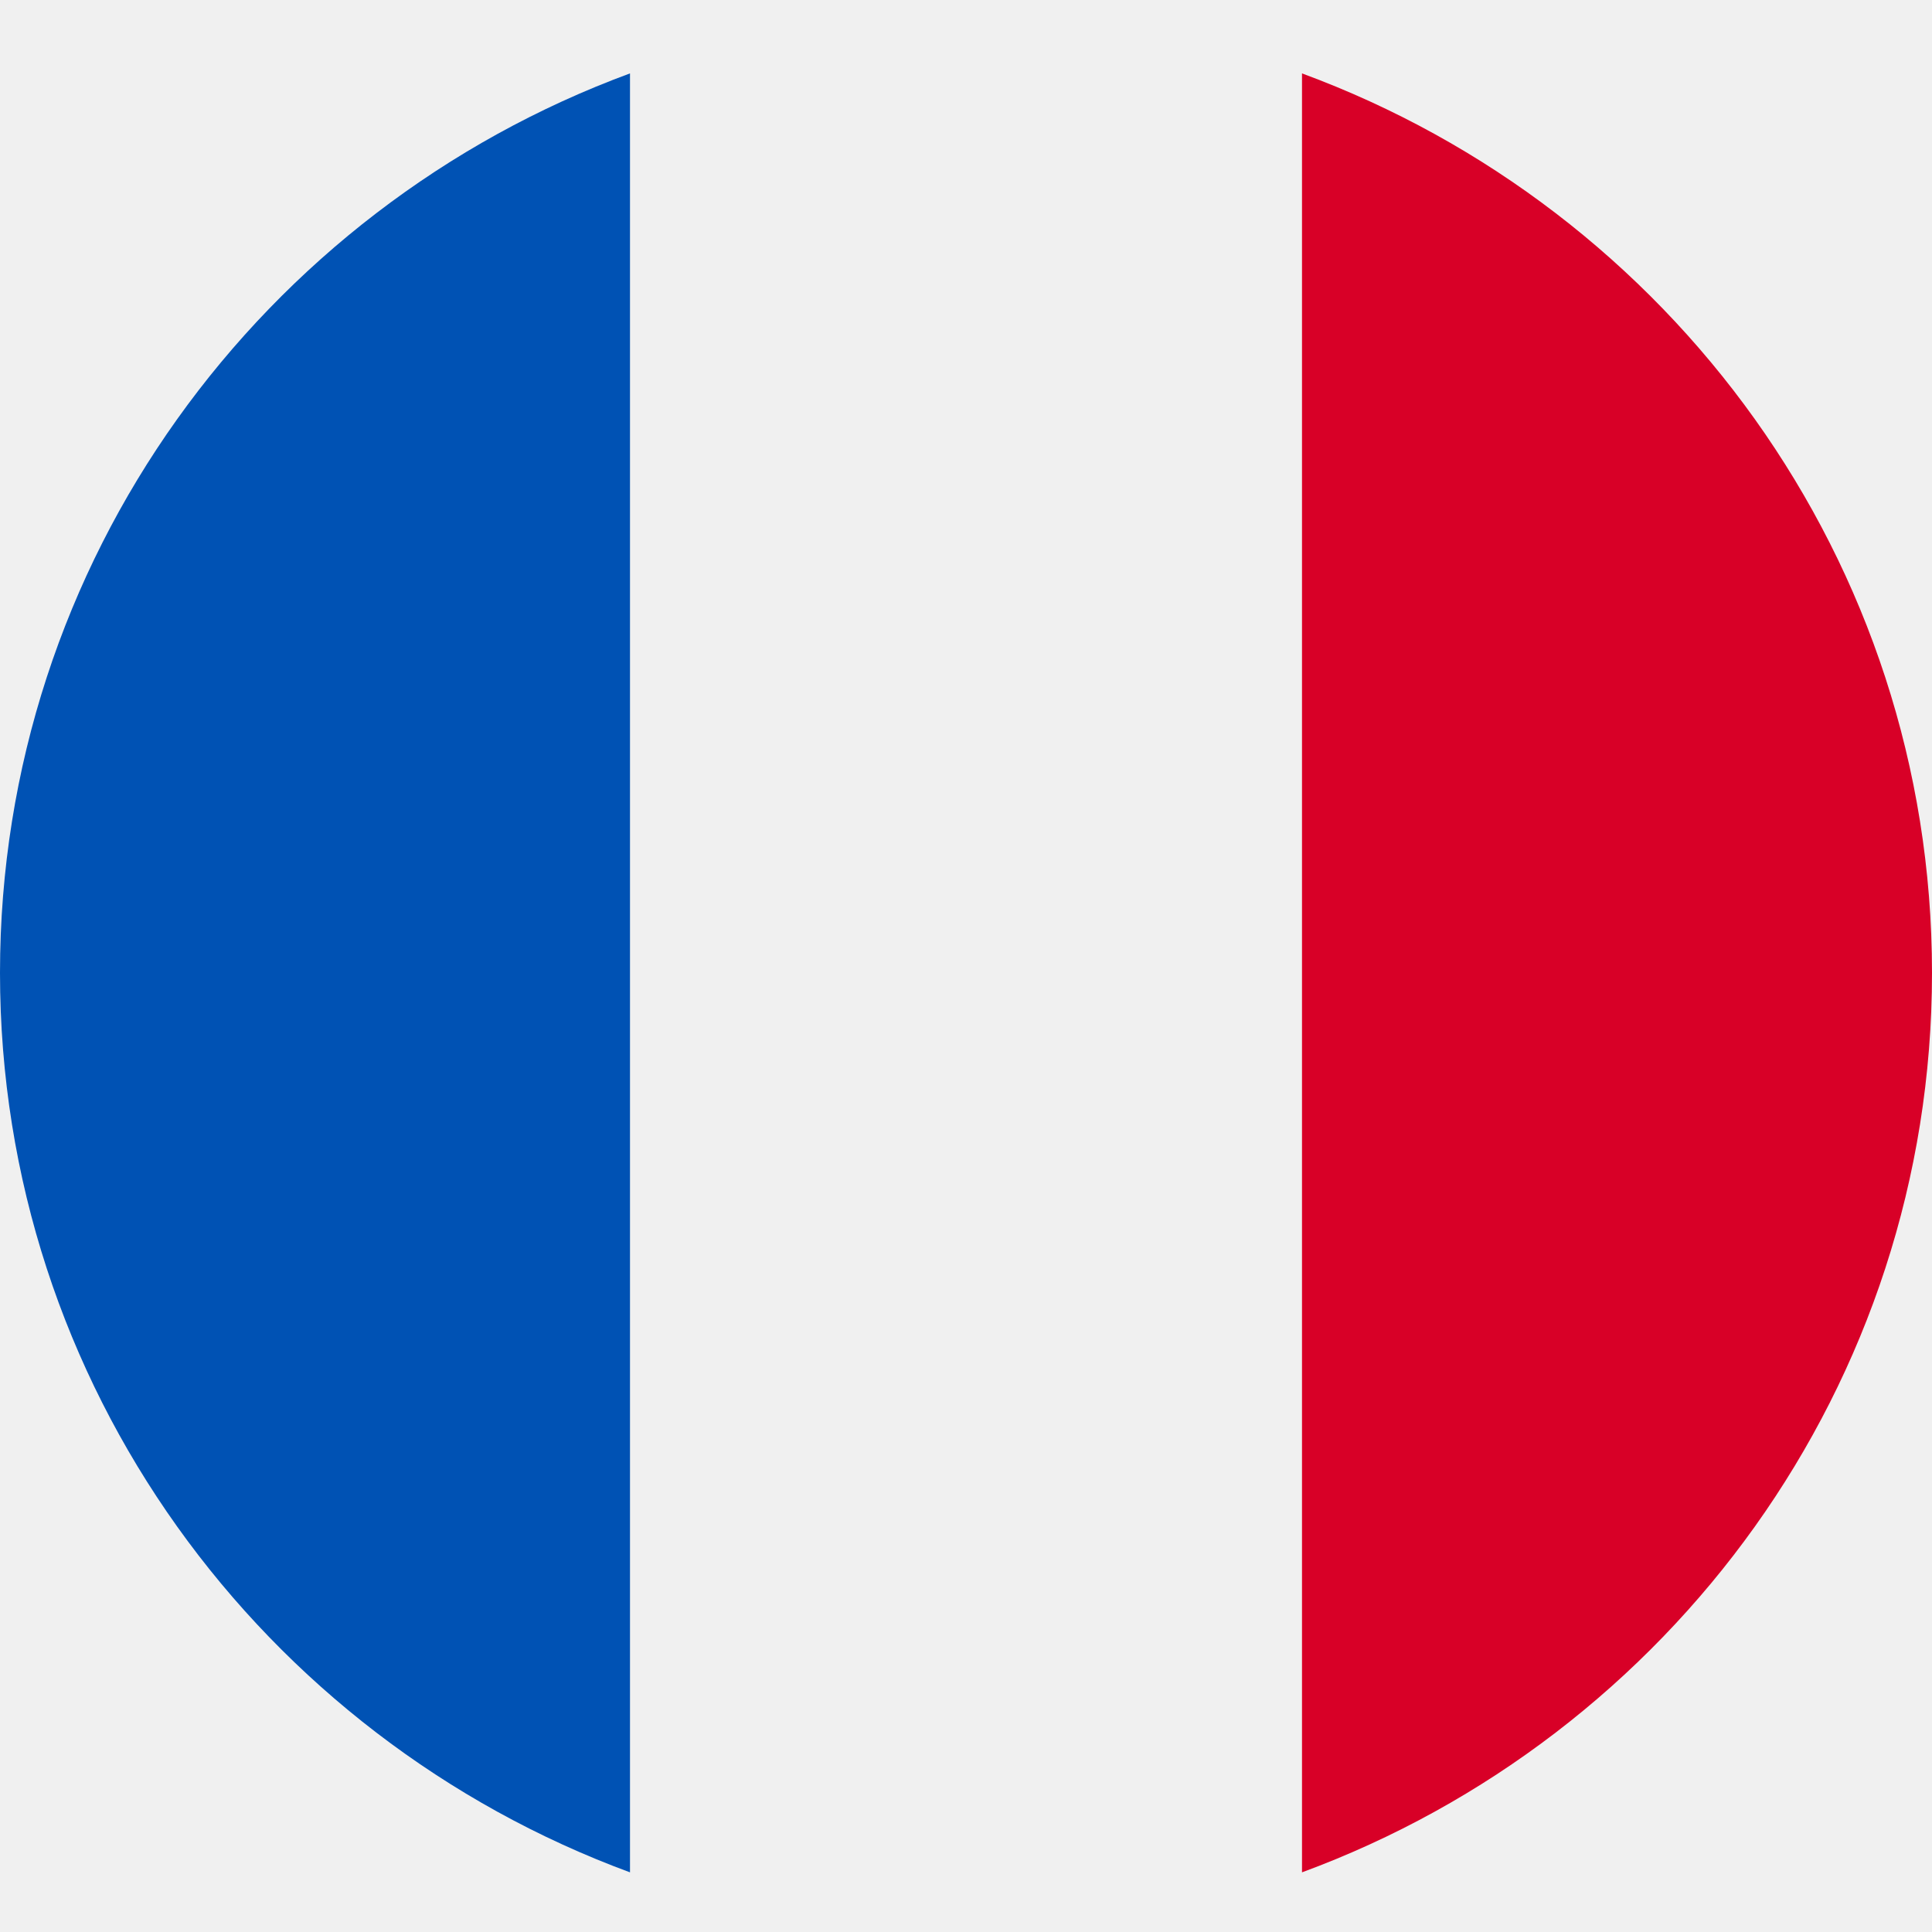
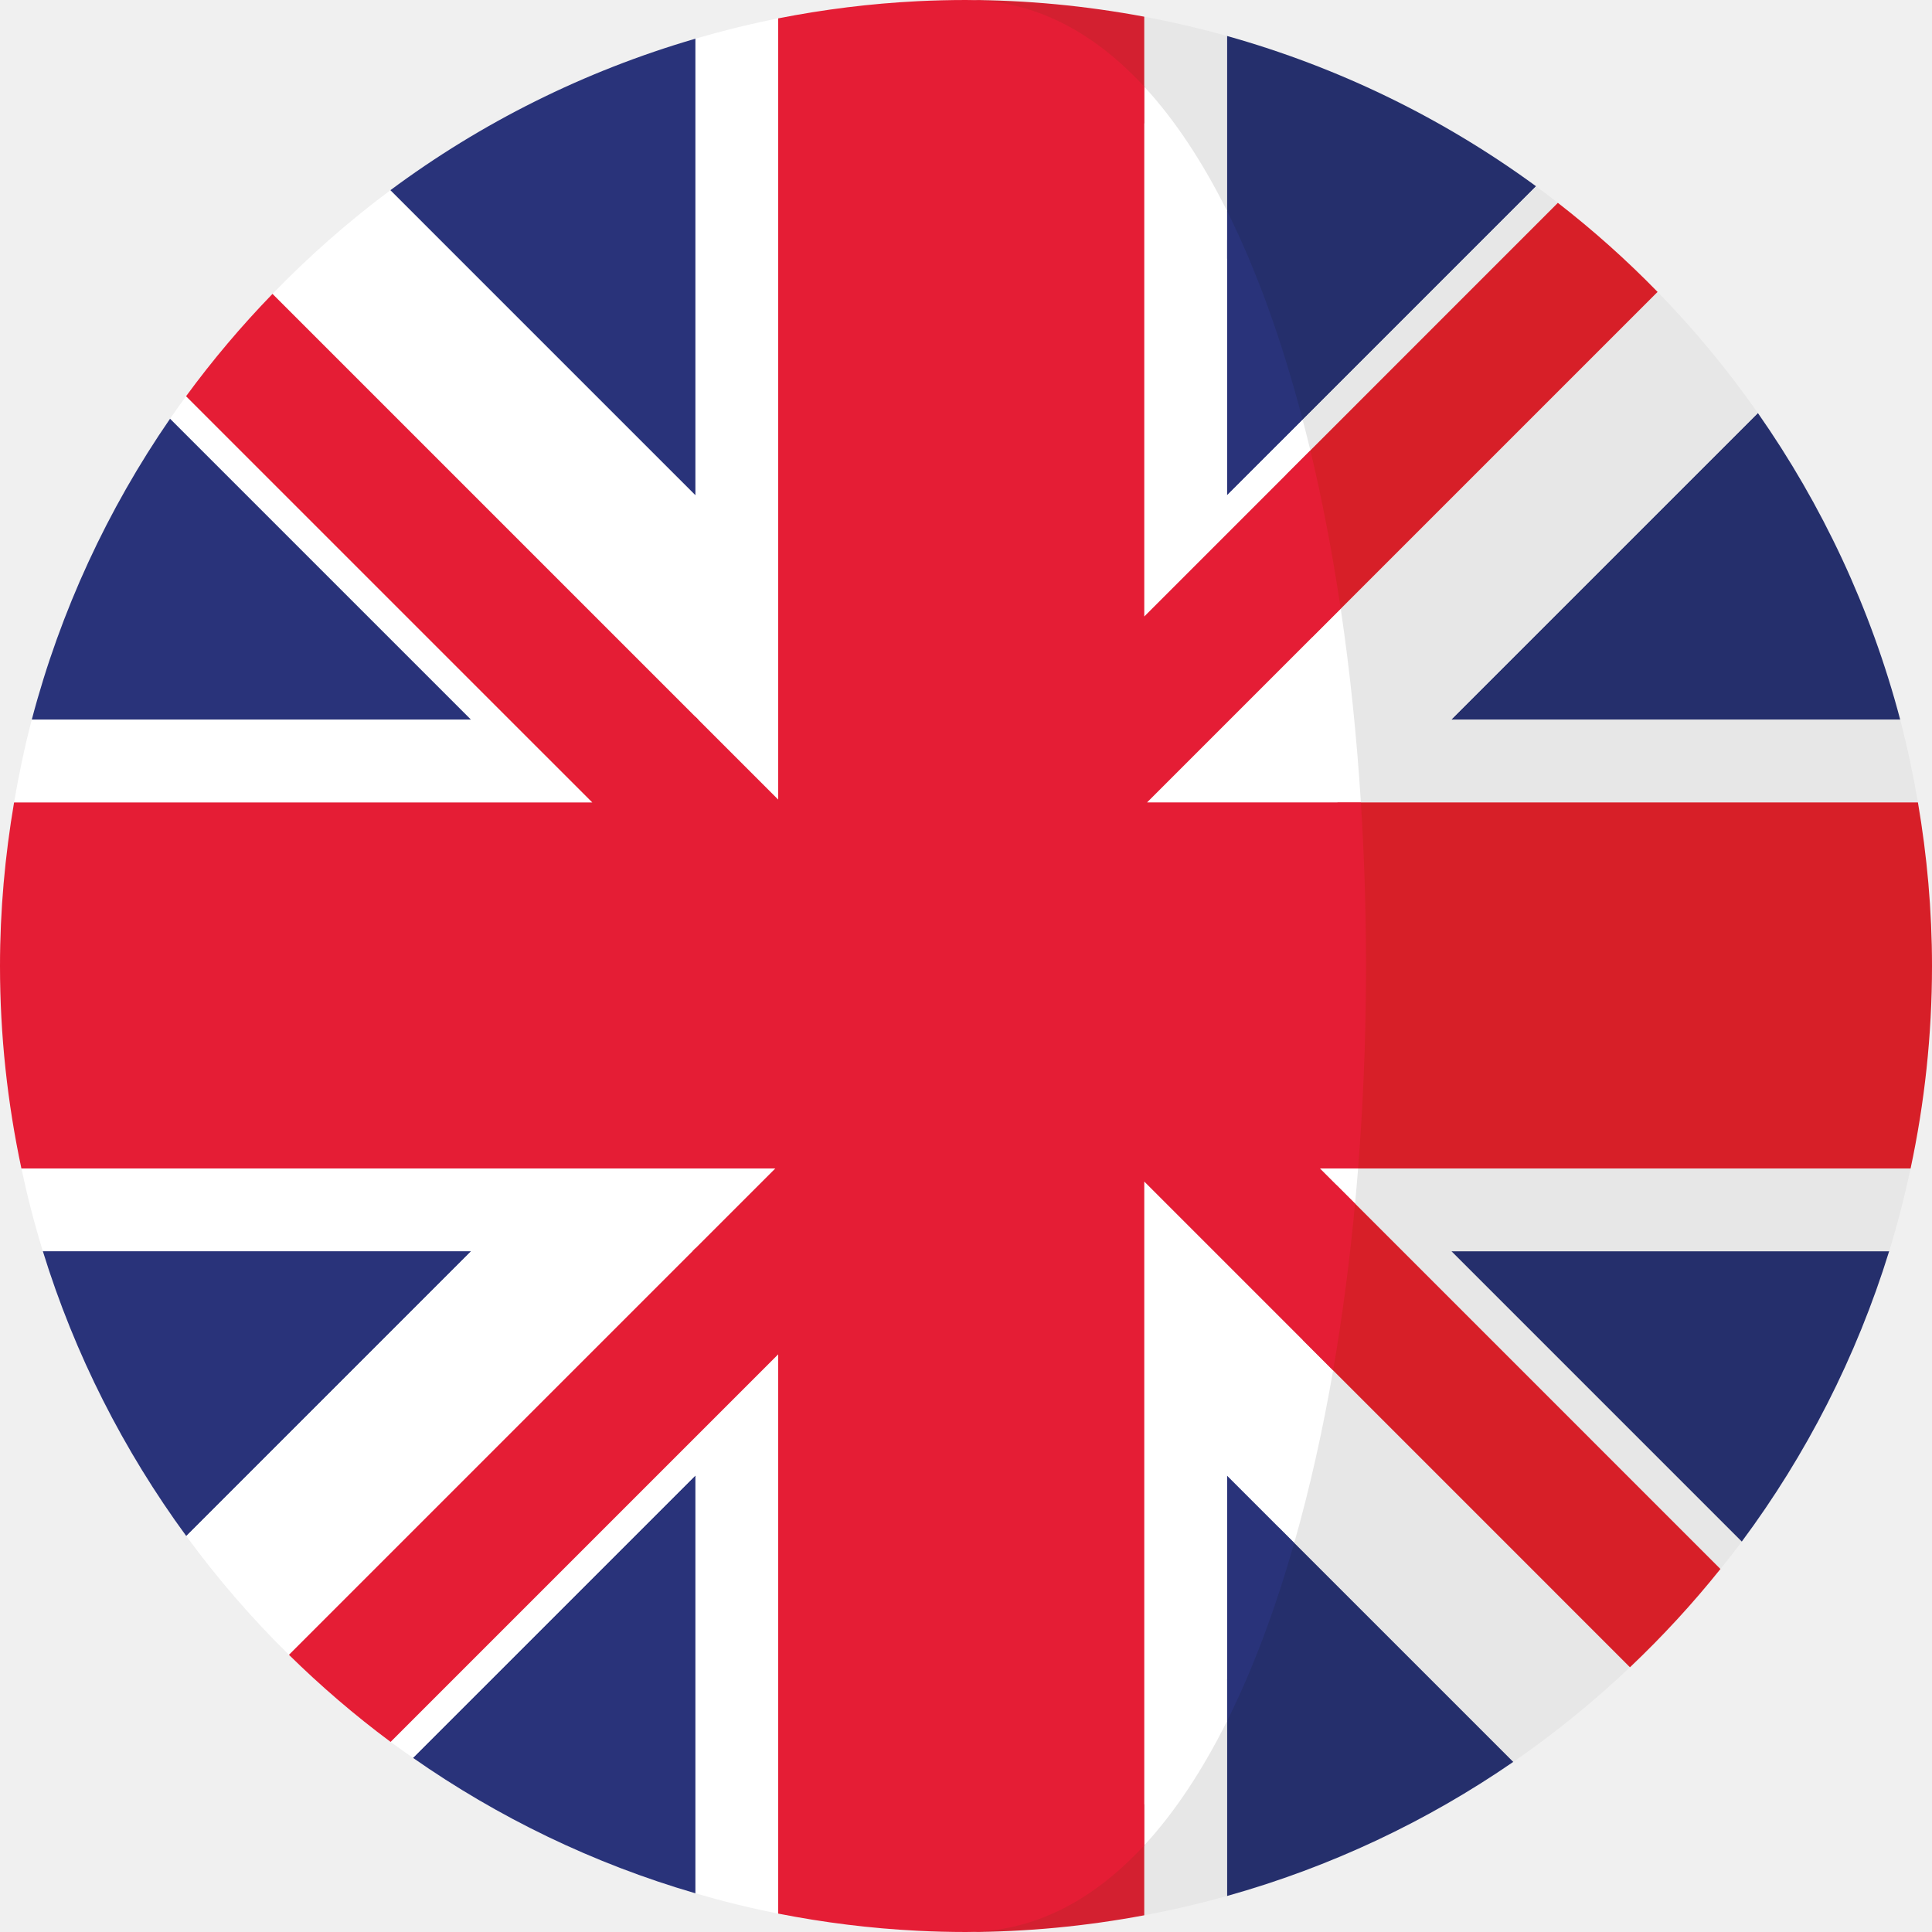
- <svg xmlns="http://www.w3.org/2000/svg" width="140" height="140" viewBox="0 0 140 140" fill="none">
-   <g clip-path="url(#clip0)">
-     <path d="M70 140C108.66 140 140 108.883 140 70.498C140 32.114 108.66 0.996 70 0.996C31.34 0.996 0 32.114 0 70.498C0 108.883 31.34 140 70 140Z" fill="#F0F0F0" />
-     <path d="M140 70.498C140 40.615 121.004 15.14 94.348 5.319V135.677C121.004 125.857 140 100.382 140 70.498Z" fill="#D80027" />
-     <path d="M0 70.498C0 100.382 18.997 125.857 45.652 135.677V5.319C18.997 15.14 0 40.615 0 70.498Z" fill="#0052B4" />
-   </g>
-   <defs>
-     <clipPath id="clip0">
-       <rect width="140" height="139.004" fill="white" transform="translate(0 0.99646)" />
-     </clipPath>
-   </defs>
+ <svg xmlns="http://www.w3.org/2000/svg" width="117" height="117" viewBox="0 0 117 117" fill="none">
+   <path d="M10.302 25.353C6.53 30.828 3.663 36.976 1.924 43.584H28.535L10.302 25.353Z" fill="#29337A" />
+   <path d="M42.116 2.342C35.376 4.305 29.134 7.437 23.637 11.522L42.116 30.002V2.342Z" fill="#29337A" />
+   <path d="M25.011 106.454C30.167 110.061 35.927 112.855 42.116 114.657V89.351L25.011 106.454Z" fill="#29337A" />
+   <path d="M2.595 75.773C4.529 82.039 7.494 87.851 11.281 93.022L28.53 75.773H2.595Z" fill="#29337A" />
+   <path d="M11.267 23.994C10.94 24.442 10.618 24.895 10.302 25.353L28.535 43.585H1.924C1.493 45.226 1.141 46.899 0.851 48.595H35.87L11.267 23.994Z" fill="white" />
+   <path d="M23.654 105.488C24.099 105.82 24.557 106.136 25.011 106.453L42.116 89.35V114.656C43.759 115.136 45.428 115.551 47.126 115.884V82.017L23.654 105.488Z" fill="white" />
+   <path d="M1.296 70.763C1.659 72.46 2.088 74.132 2.595 75.773H28.53L11.281 93.022C13.157 95.585 15.237 97.99 17.498 100.215L46.949 70.763H1.296Z" fill="white" />
+   <path d="M42.116 2.341V30.001L23.636 11.523C21.089 13.418 18.707 15.521 16.501 17.798L47.125 48.422V1.113C45.428 1.448 43.759 1.864 42.116 2.341Z" fill="white" />
+   <path d="M42.118 75.596L41.941 75.774H42.118V75.596Z" fill="#D32030" />
+   <path d="M46.952 70.763H47.128V70.586L46.952 70.763Z" fill="#D32030" />
+   <path d="M69.465 48.594H69.295V48.765L69.465 48.594Z" fill="#D32030" />
+   <path d="M42.291 43.586L42.118 43.411V43.586H42.291Z" fill="#D32030" />
+   <path d="M47.127 48.422V48.595H47.3L47.127 48.422Z" fill="#D32030" />
+   <path d="M74.305 101.707V114.82C80.574 113.065 86.419 110.299 91.647 106.695L77.438 92.486C76.302 96.475 75.887 98.537 74.305 101.707Z" fill="#252F6C" />
+   <path d="M77.512 26.793L93.024 11.281C87.451 7.2 81.129 4.09 74.304 2.178V15.649C76.129 19.302 76.282 22.078 77.512 26.793Z" fill="#252F6C" />
+   <path d="M105.476 93.363C109.383 88.108 112.427 82.176 114.405 75.773H87.887L105.476 93.363Z" fill="#252F6C" />
+   <path d="M115.075 43.585C113.299 36.838 110.346 30.574 106.455 25.013L87.88 43.585H115.075Z" fill="#252F6C" />
+   <path d="M80.927 71.754L84.947 75.774L104.189 95.017C104.626 94.47 105.06 93.925 105.477 93.364L87.888 75.774H114.406C114.911 74.135 115.34 72.462 115.703 70.764H81.303C81.246 71.475 80.994 71.049 80.927 71.754Z" fill="#E7E7E7" />
+   <path d="M76.904 29.726L94.344 12.284C93.907 11.945 93.47 11.608 93.023 11.281L77.512 26.793C77.673 27.406 76.755 29.098 76.904 29.726Z" fill="#E7E7E7" />
+   <path d="M74.304 14.571V2.177C72.663 1.717 70.992 1.328 69.294 1.01V7.055C71.158 9.076 72.829 11.615 74.304 14.571Z" fill="#E7E7E7" />
+   <path d="M80.532 48.594H116.148C115.859 46.899 115.506 45.227 115.075 43.584H87.881L106.455 25.012C104.629 22.403 102.6 19.95 100.383 17.677L79.461 38.596C80.025 42.391 80.277 44.595 80.532 48.594Z" fill="#E7E7E7" />
+   <path d="M76.591 91.639L91.647 106.696C94.151 104.971 96.509 103.052 98.709 100.968L78.906 81.164C78.274 84.826 77.524 88.364 76.591 91.639Z" fill="#E7E7E7" />
+   <path d="M69.294 109.25V115.988C70.992 115.672 72.662 115.28 74.305 114.82V101.707C72.829 104.664 71.158 107.231 69.294 109.25Z" fill="#E7E7E7" />
+   <path d="M79.462 38.596L100.381 17.677C98.498 15.743 96.479 13.942 94.343 12.284L77.905 28.725C78.636 31.779 78.968 35.274 79.462 38.596Z" fill="#D71F28" />
+   <path d="M55.58 0.072C56.555 0.025 57.526 0 58.499 0C57.521 0 56.547 0.025 55.58 0.072Z" fill="#D32030" />
+   <path d="M58.499 117C57.526 117 56.555 116.973 55.582 116.926C56.549 116.975 57.521 117 58.499 117Z" fill="#D32030" />
+   <path d="M58.499 117C62.19 117 65.794 116.643 69.295 115.988V109.249C66.222 112.58 62.627 117 58.499 117Z" fill="#D32030" />
+   <path d="M116.148 48.594H80.995C81.46 55.931 81.404 63.476 80.827 70.763H115.703C116.548 66.807 117 62.707 117 58.501C117 55.122 116.699 51.817 116.148 48.594Z" fill="#D71F28" />
+   <path d="M80.927 71.754C80.602 75.211 79.47 77.904 78.906 81.165L98.709 100.968C100.668 99.111 102.5 97.125 104.188 95.016L84.947 75.773L80.927 71.754Z" fill="#D71F28" />
+   <path d="M69.295 7.49V1.011C65.795 0.358 62.191 0 58.498 0C62.627 0 66.222 4.16 69.295 7.49Z" fill="#D32030" />
+   <path d="M74.304 104.237C75.886 101.067 77.243 97.417 78.379 93.429L74.304 89.353V104.237Z" fill="#29337A" />
+   <path d="M78.886 25.418C77.654 20.704 76.128 16.418 74.304 12.764V29.998L78.886 25.418Z" fill="#29337A" />
+   <path d="M82.062 72.888C82.128 72.183 82.188 71.474 82.246 70.763H79.936L82.062 72.888Z" fill="white" />
+   <path d="M74.304 29.999V12.764C72.828 9.807 71.158 7.267 69.294 5.248V37.335L79.356 27.273C79.204 26.645 79.045 26.03 78.886 25.416L74.304 29.999Z" fill="white" />
+   <path d="M69.464 48.594H82.414C82.16 44.595 81.755 40.66 81.193 36.866L69.464 48.594Z" fill="white" />
+   <path d="M69.294 111.752C71.159 109.731 72.829 107.192 74.305 104.236V89.352L78.38 93.427C79.314 90.151 80.099 86.651 80.733 82.989L69.295 71.552L69.294 111.752Z" fill="white" />
+   <path d="M69.295 111.752V71.552L80.732 82.99C81.295 79.728 81.737 76.346 82.061 72.888L79.936 70.763H82.245C82.822 63.476 82.879 55.931 82.413 48.594H69.463L81.191 36.866C80.697 33.543 80.086 30.328 79.355 27.274L69.295 37.335V5.248C66.222 1.917 62.627 0 58.499 0C57.526 0 56.554 0.025 55.58 0.072C52.703 0.216 49.881 0.57 47.126 1.113V48.422L16.502 17.798C14.62 19.739 12.87 21.808 11.268 23.995L30.858 43.585L35.87 48.596H0.852C0.303 51.817 0 55.122 0 58.501C0 62.708 0.454 66.807 1.297 70.763H46.951L17.499 100.215C19.428 102.109 21.481 103.874 23.655 105.488L47.126 82.017V115.885C49.88 116.428 52.704 116.782 55.581 116.926C56.554 116.973 57.525 117 58.498 117C62.627 117 66.222 115.083 69.295 111.752Z" fill="#E51D35" />
</svg>
